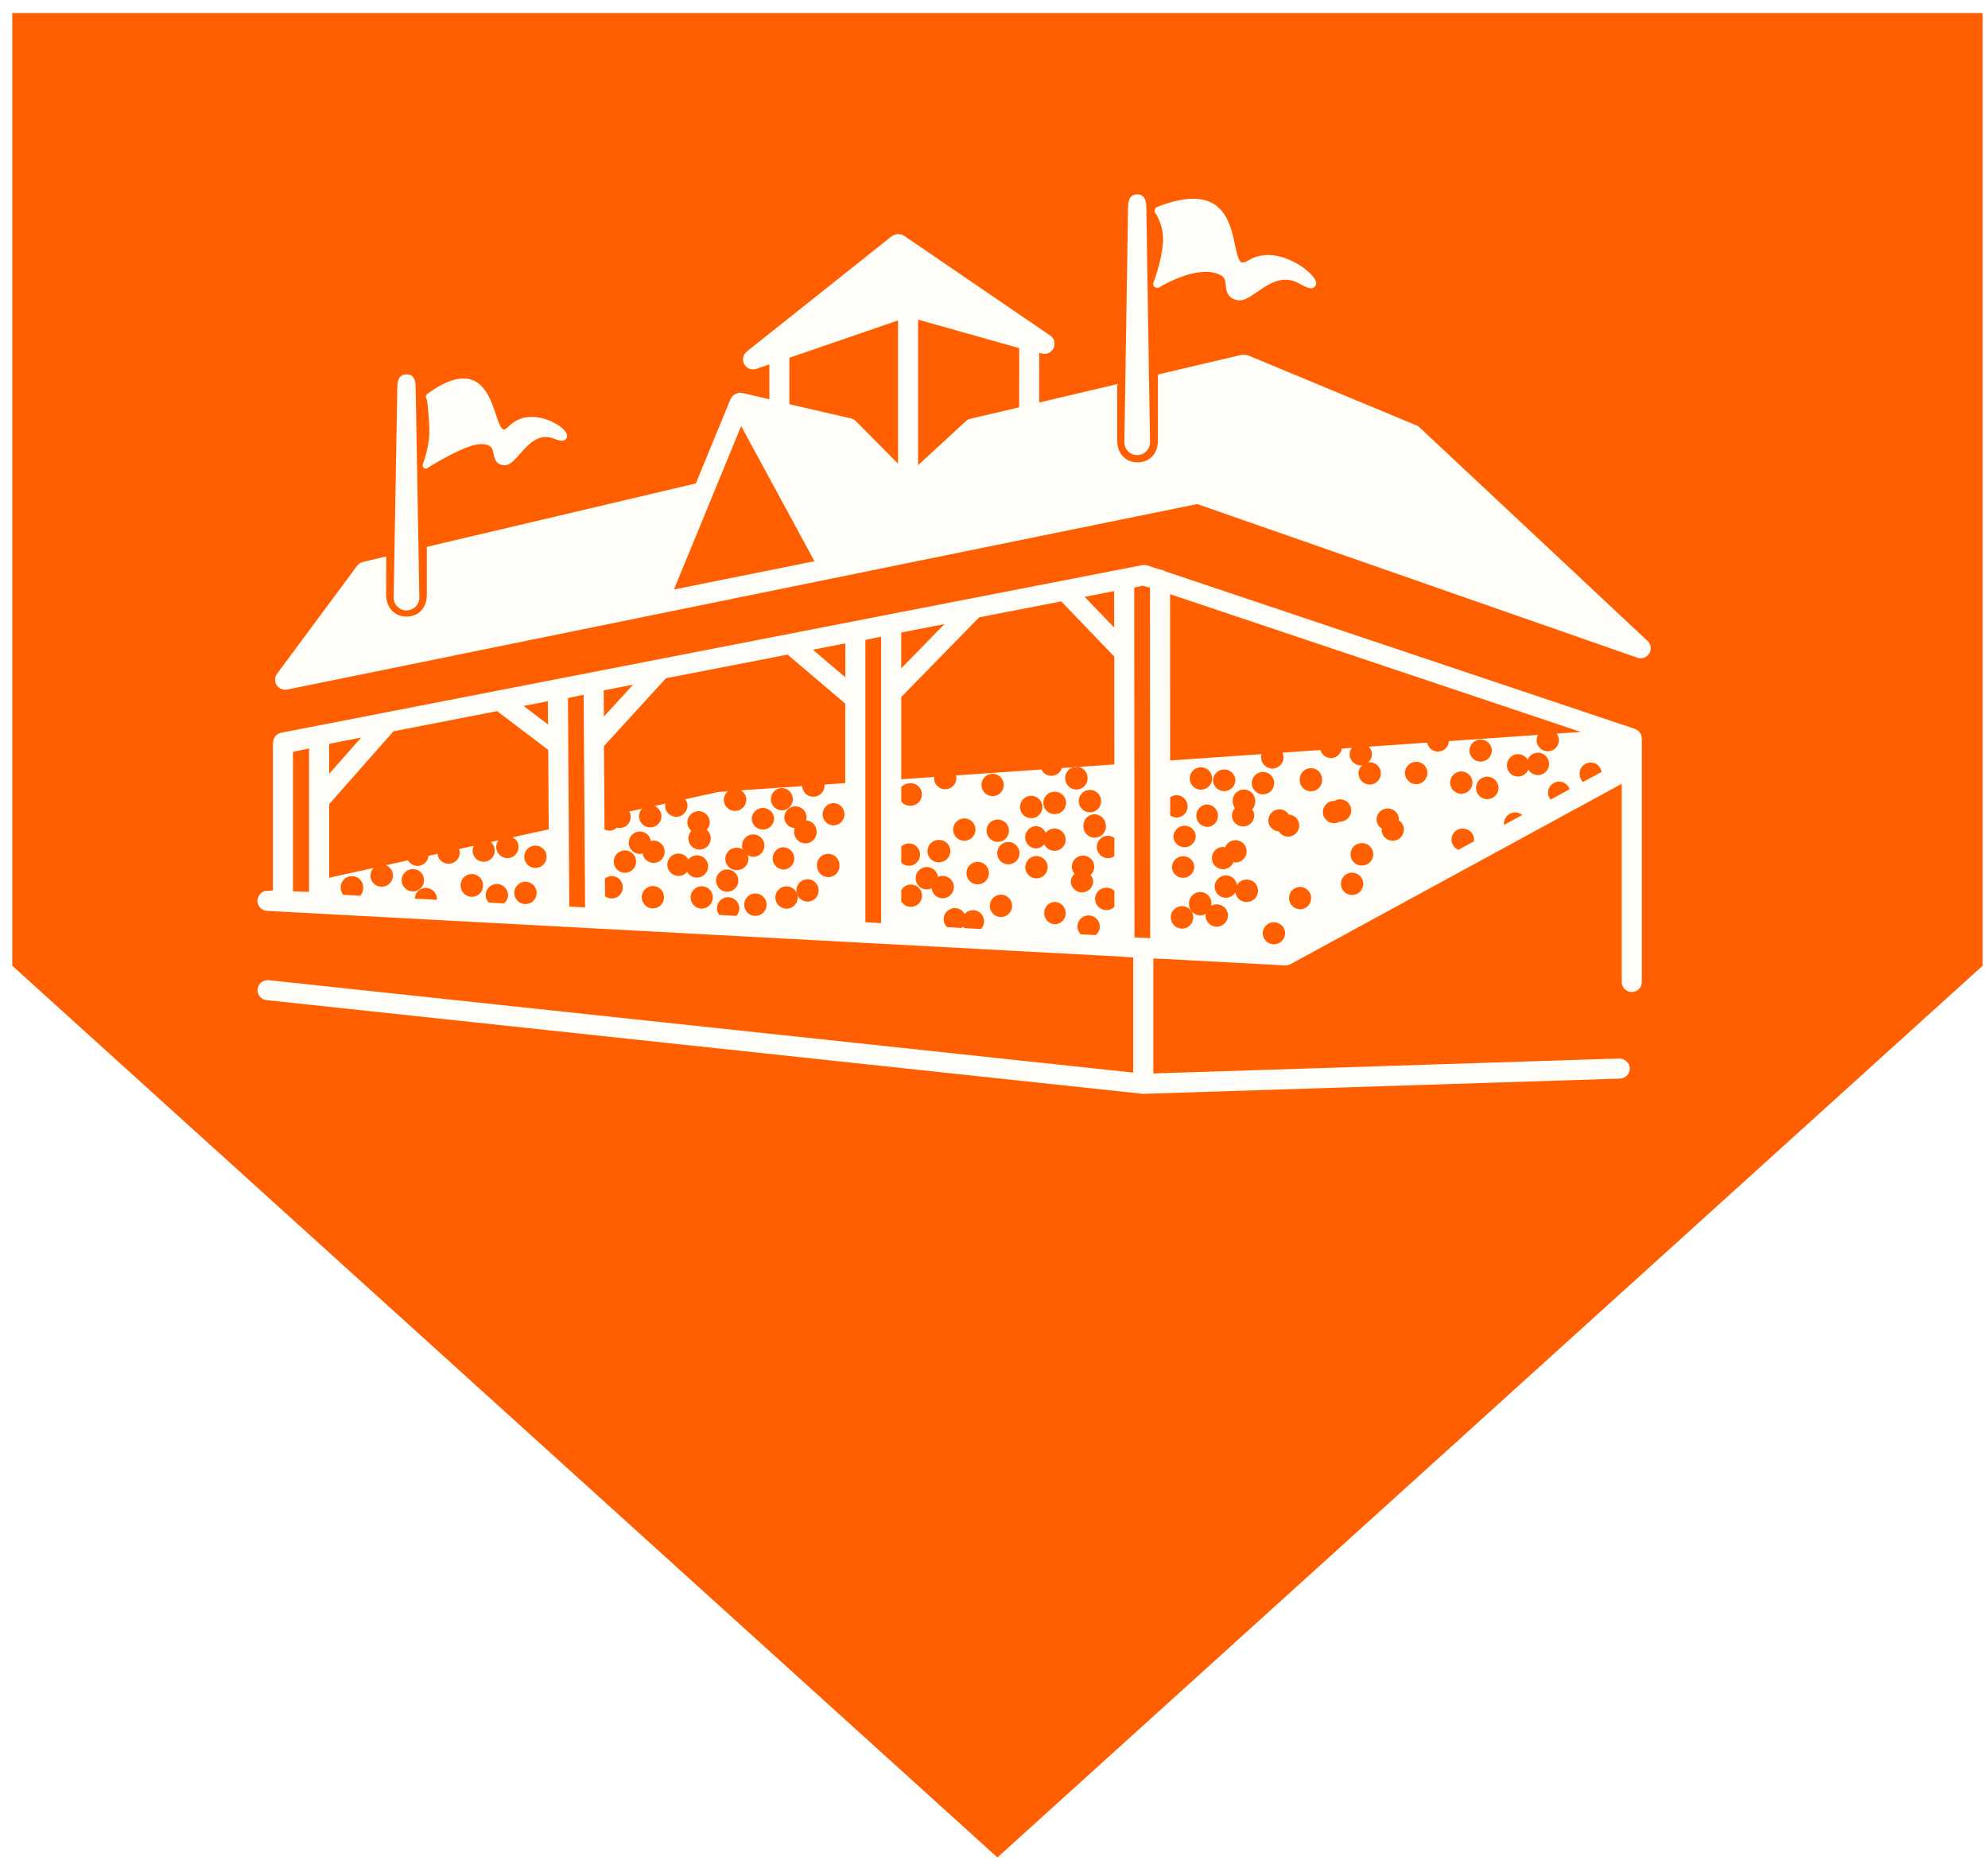
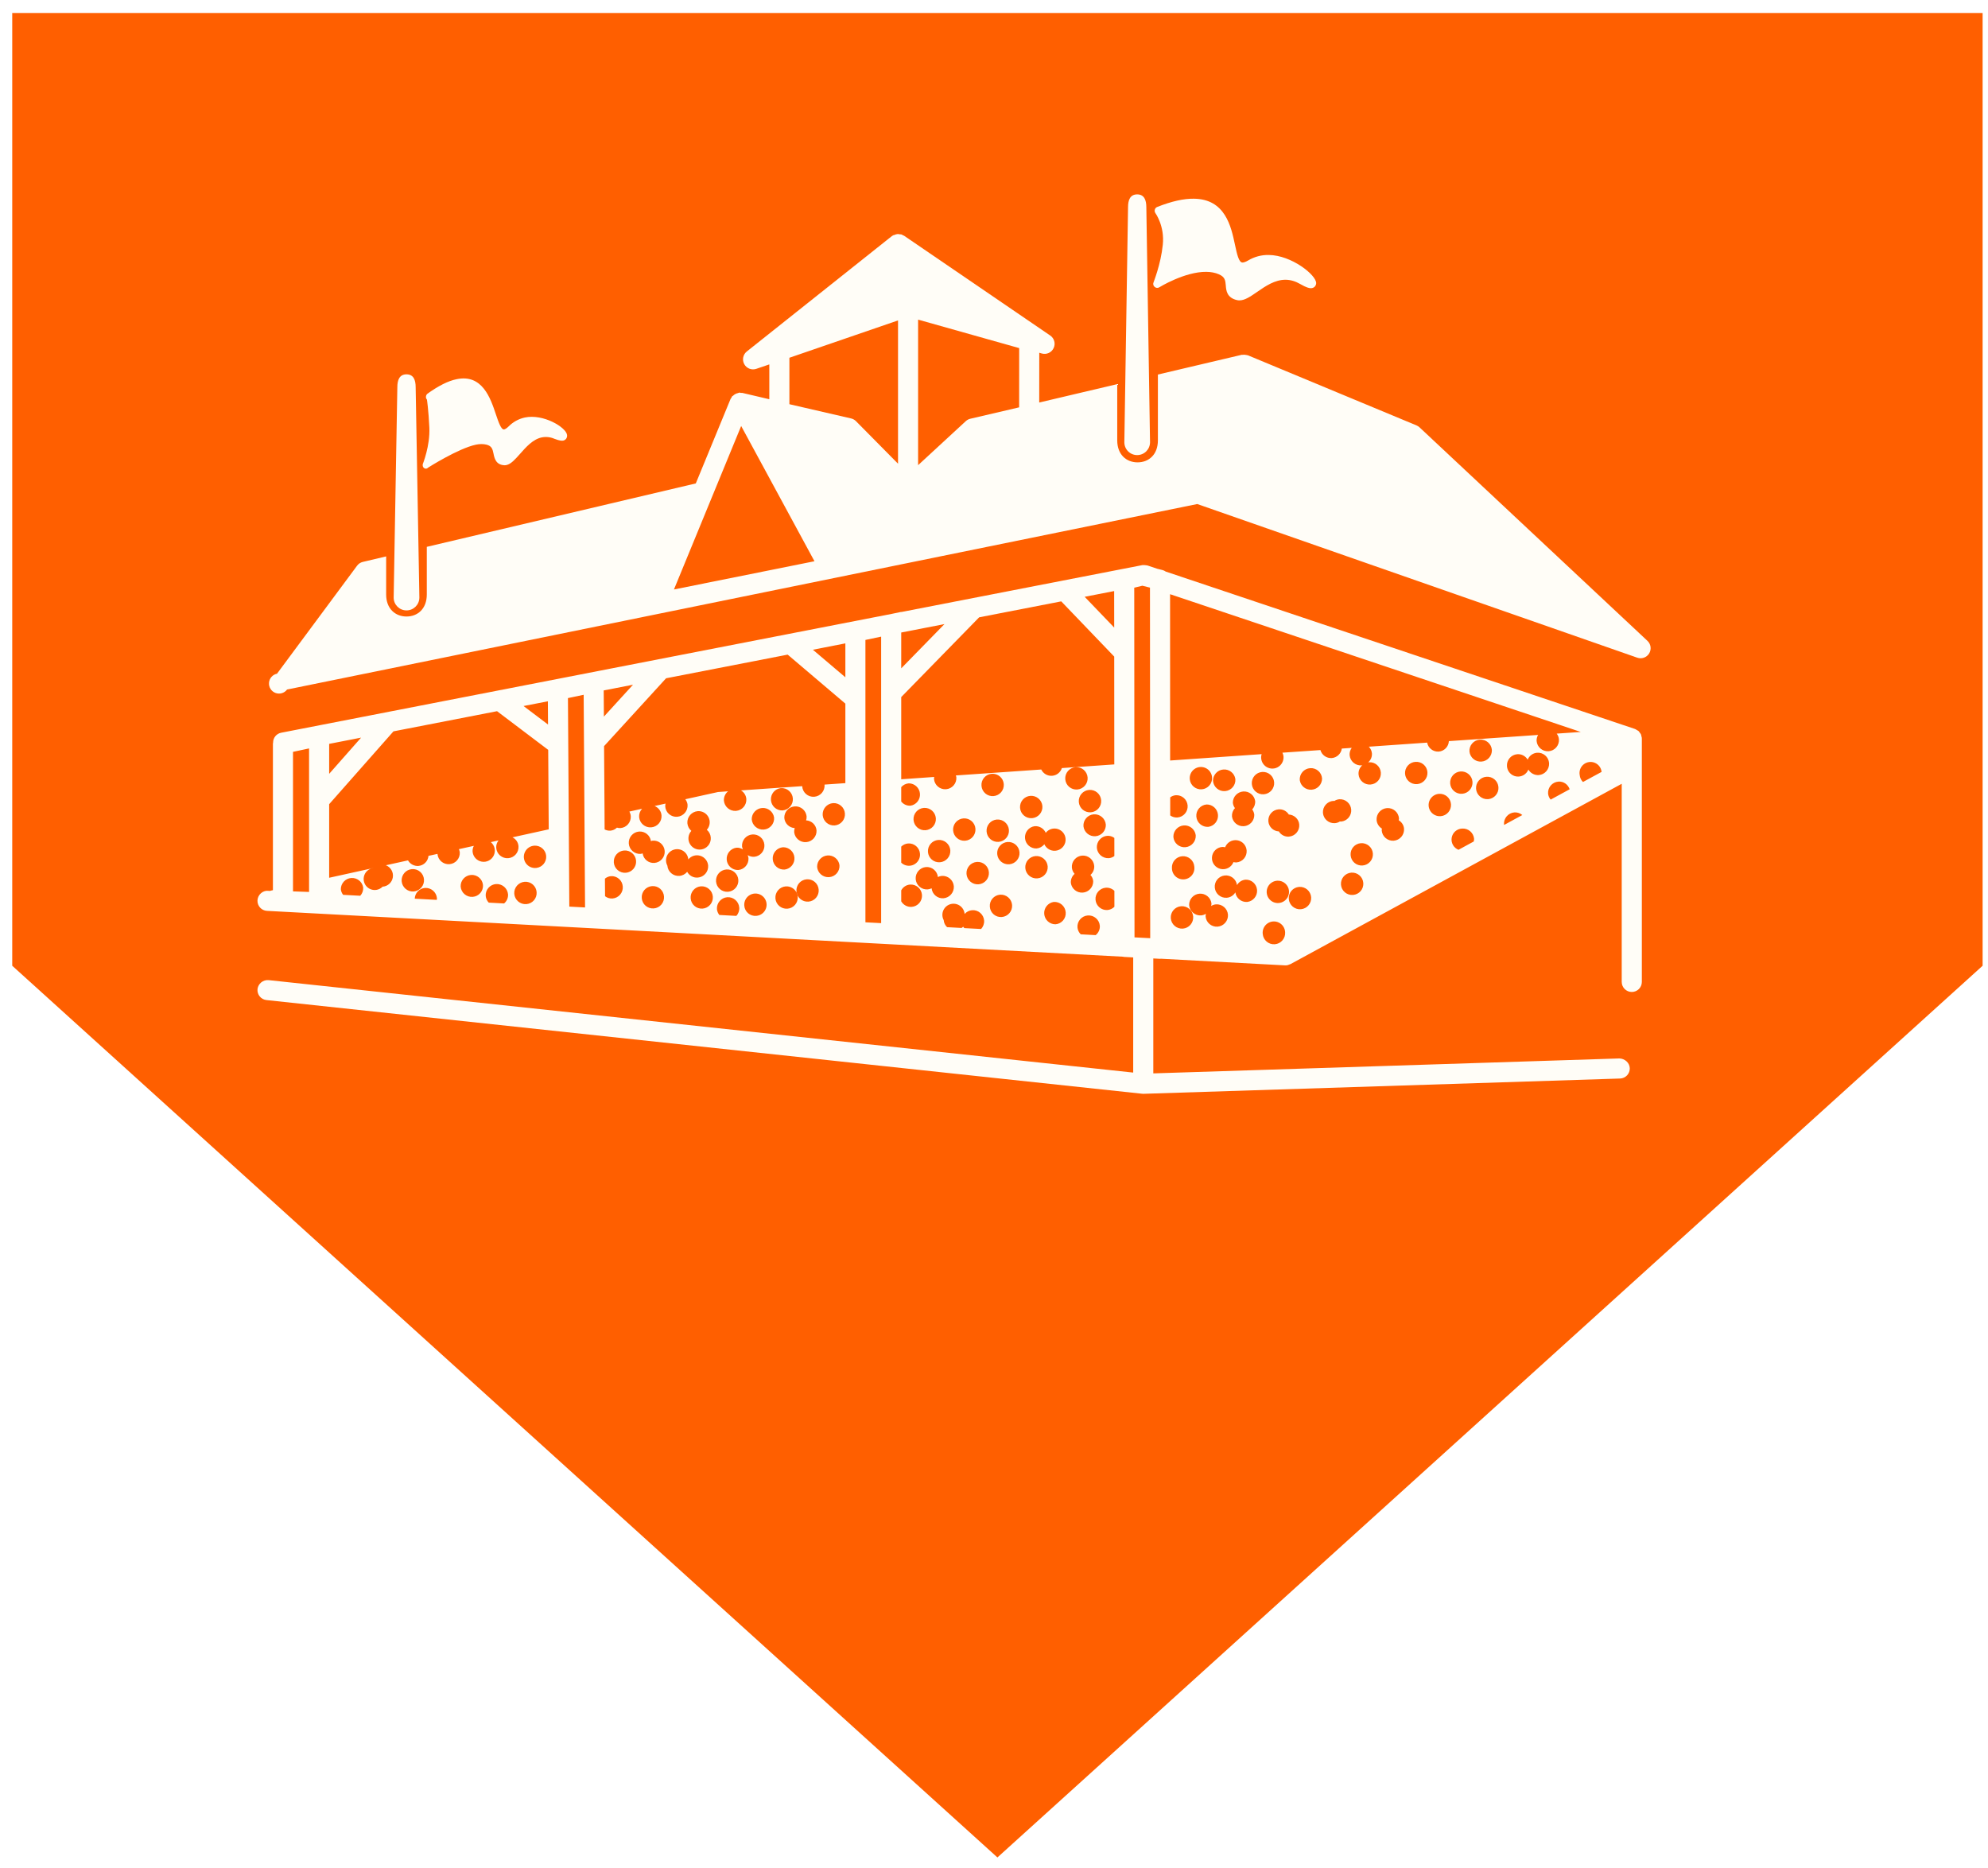
<svg xmlns="http://www.w3.org/2000/svg" width="99" height="93" viewBox="0 0 99 93">
-   <path fill="#FF5F00" d="M2.283 1.02l-.447 47.794 48.262 41.87L97.504 48.02V1.353L2.284 1.02" />
-   <path fill="#FF5F00" d="M.61.648V48.09l49.06 44.405L98.732 48.09V.65H.61zM96.73 47.204L49.67 89.798 2.61 47.204V2.648h94.123v44.556z" />
-   <path fill="#FFFDF7" d="M81.76 36.74v-.004c-.003-.03-.016-.054-.023-.083-.006-.025-.006-.052-.016-.076 0-.004-.004-.006-.005-.01 0 0-.002 0-.003-.002-.003-.006-.003-.012-.007-.018l-.002-.002c-.01-.022-.03-.037-.043-.057-.018-.025-.03-.053-.055-.074l-.004-.005c0-.002 0-.003-.003-.004l-.012-.012c-.018-.014-.04-.02-.06-.032-.028-.02-.056-.04-.09-.053l-.007-.006-.006-.002-.01-.004-23.36-7.836a.483.483 0 0 0-.165-.076l-.254-.063-.492-.165c-.01-.004-.024-.002-.036-.005a.49.49 0 0 0-.078-.01.493.493 0 0 0-.115-.002c-.007.002-.015 0-.024 0L44.88 30.478v-.007l-.452.095-30.433 5.924a.496.496 0 0 0-.395.49c-.002.02-.01.036-.01.055v7.293l-.1.022c-.013.002-.025.01-.04.016l-.102-.006c-.262-.027-.512.198-.526.473a.5.5 0 0 0 .473.525l42.63 2.283c.017.003.03.01.046.01l.462.026v5.735l-43.057-4.603a.512.512 0 0 0-.55.443.5.5 0 0 0 .443.55l43.612 4.665a.44.44 0 0 0 .052.003h.016l23.73-.76a.5.5 0 0 0 .483-.517c-.01-.274-.254-.476-.514-.483l-23.213.744V47.73l.32.017h.025c.01 0 .02-.004.027-.004l6.115.328.073.004h.026c.08 0 .15-.02.216-.053.008-.005.016-.003.023-.007l16.5-8.983v9.866a.5.5 0 0 0 1.002 0V36.773c0-.005-.004-.01-.004-.016l.002-.018zM27.283 34.92l.008 1.157-1.218-.922 1.21-.236zm-10.89 2.12l1.59-.31-1.59 1.802v-1.492zm-1.002 7.374l-.8-.028V37.44l.8-.17v7.146zm2.55.19l-.852-.046a.53.53 0 0 1-.115-.283.56.56 0 1 1 1.113-.085.552.552 0 0 1-.146.414zm2.062-.727a.56.56 0 0 1 .516-.6.555.555 0 0 1 .596.513.56.56 0 0 1-.513.6.56.56 0 0 1-.598-.514zm1.748.93l-1.096-.058a.555.555 0 0 1 .505-.535.563.563 0 0 1 .6.515c.002.028-.008.052-.01.08zm1.793-.15a.558.558 0 0 1-.603-.512.558.558 0 1 1 1.112-.085.553.553 0 0 1-.51.597zm1.56.33l-.764-.042a.548.548 0 0 1-.152-.328.556.556 0 0 1 .515-.597.562.562 0 0 1 .597.513.55.55 0 0 1-.197.453zm1.11.032a.56.56 0 0 1-.603-.512.562.562 0 0 1 .517-.6.556.556 0 0 1 .596.515.554.554 0 0 1-.51.597zm.493-1.8a.557.557 0 1 1 .512-.6.555.555 0 0 1-.512.6zm-1.187-1.526c.166.086.288.244.3.443a.555.555 0 1 1-1.108.083.538.538 0 0 1 .114-.373l-.383.085a.555.555 0 1 1-.91.47.547.547 0 0 1 .063-.284l-.743.165c.018.048.037.095.043.15a.557.557 0 0 1-1.11.086l-.448.1a.55.55 0 0 1-.502.5.553.553 0 0 1-.518-.276l-1.1.243a.553.553 0 0 1-.165 1.067.55.55 0 0 1-.45-.93l-2.21.486v-3.664l3.202-3.627 5.158-1.005L27.3 37.34l.026 3.96-1.807.396zm2.83 3.45l-.067-10.383.783-.165.07 10.59-.785-.042zm1.714-10.765l1.46-.283-1.45 1.588-.01-1.304zm.438 10.362a.54.54 0 0 1-.37-.113l-.007-.876a.54.54 0 0 1 .293-.124.553.553 0 0 1 .595.513.554.554 0 0 1-.51.6zm.662-1.28a.556.556 0 0 1-.085-1.11.556.556 0 1 1 .084 1.11zm1.39 1.774a.553.553 0 0 1-.595-.51.554.554 0 0 1 .508-.6.552.552 0 0 1 .598.513.55.55 0 0 1-.51.596zm.035-2.265a.55.55 0 0 1-.588-.475c-.03.008-.057.023-.09.026a.56.56 0 0 1-.6-.512.56.56 0 0 1 .516-.6.556.556 0 0 1 .588.478c.03-.008.055-.023.086-.025a.556.556 0 1 1 .087 1.11zm1.244.647a.56.56 0 0 1-.6-.51.556.556 0 0 1 1.043-.31.558.558 0 0 1 .988.307.562.562 0 0 1-.518.597.548.548 0 0 1-.526-.287.552.552 0 0 1-.386.204zm1.56-1.912a.557.557 0 1 1-.966-.33.564.564 0 0 1-.198-.384.564.564 0 0 1 .517-.597.556.556 0 0 1 .452.928c.11.094.185.23.195.385zm-.41 3.54a.553.553 0 0 1-.59-.51.554.554 0 0 1 .508-.6.556.556 0 1 1 .083 1.11zm1.97-3.093a.558.558 0 1 1 .6.514.55.55 0 0 1-.323-.085c.018.048.037.094.04.146a.56.56 0 0 1-.51.598.558.558 0 1 1-.09-1.11c.12-.01.228.026.323.083-.017-.047-.036-.093-.042-.145zm-.784 1.145a.556.556 0 1 1-.51.597.554.554 0 0 1 .51-.597zm.498 2.31l-.846-.044a.552.552 0 0 1-.12-.286.56.56 0 0 1 .514-.598.56.56 0 0 1 .598.514.542.542 0 0 1-.146.414zm.994 0a.55.55 0 0 1-.598-.51.557.557 0 1 1 .598.51zm.373-4.297a.56.56 0 0 1-.6-.513.56.56 0 0 1 1.114-.085.558.558 0 0 1-.515.598zm2.628.046a.56.56 0 1 1-1.114.085.58.58 0 0 1 .026-.205.55.55 0 0 1-.518-.504.557.557 0 0 1 1.11-.084.53.53 0 0 1-.026.204c.276.018.5.223.52.504zm-1.694-1a.558.558 0 0 1-.084-1.112.557.557 0 1 1 .084 1.112zm.023 1.834a.558.558 0 0 1 .086 1.11.554.554 0 0 1-.598-.513.554.554 0 0 1 .51-.597zm.22 3.06a.557.557 0 1 1 .513-.598.558.558 0 0 1-.513.598zm1.045-.352a.555.555 0 0 1-.596-.515.552.552 0 0 1 .51-.596.554.554 0 0 1 .597.512.553.553 0 0 1-.512.598zm1.032-1.22a.558.558 0 0 1-.598-.512.56.56 0 1 1 1.113-.084.556.556 0 0 1-.515.597zm.276-2.574a.56.56 0 0 1-.597-.512.56.56 0 0 1 .515-.6.557.557 0 0 1 .08 1.11v.002zm.532-2.106l-1.038.072.002.007a.558.558 0 0 1-1.113.085v-.014l-3.05.21a.55.55 0 0 1 .266.423.56.56 0 0 1-.512.6.564.564 0 0 1-.605-.513.56.56 0 0 1 .206-.463l-.5.036-1.627.36c.055.08.1.17.11.274a.56.56 0 0 1-.514.598.553.553 0 0 1-.598-.512c-.005-.05.008-.097.016-.144l-.547.12c.188.078.328.25.346.466a.557.557 0 0 1-.515.597.56.56 0 0 1-.6-.513.56.56 0 0 1 .146-.414l-.632.14a.564.564 0 0 1 .07.224.56.56 0 0 1-.515.6.54.54 0 0 1-.175-.023.53.53 0 0 1-.33.15.556.556 0 0 1-.283-.06l-.006-.99-.022-3.16 3.088-3.378 6.055-1.178 2.873 2.44v3.96zm0-5.27l-1.618-1.374 1.618-.316v1.69zm1.782 12.24l-.783-.04v-14.06l.783-.166V45.97zm11.614-3.34a.535.535 0 0 1-.27.106.564.564 0 0 1-.602-.514.563.563 0 0 1 .515-.6.544.544 0 0 1 .356.106v.902zm-1.026-2.077a.562.562 0 0 1 .6.515.56.56 0 1 1-1.113.083.558.558 0 0 1 .513-.597zm-.745-.614a.558.558 0 0 1 1.114-.086.558.558 0 0 1-1.114.086zm1.76-10.503l.003 1.818-1.47-1.53 1.468-.287zM44.88 31.497l2.153-.42-2.153 2.204v-1.783zm0 3.215l3.88-3.97 4.088-.796 2.64 2.75.003 5.37-2.61.182a.554.554 0 0 1-1.027.07l-4.253.297c.007.03.02.056.025.087a.558.558 0 0 1-1.113.085c-.002-.034.007-.064.01-.097l-1.642.115v-4.093zm4.763 6.098a.56.56 0 0 1 .6.515.557.557 0 0 1-1.112.083.555.555 0 0 1 .512-.598zm-.766-1.68a.552.552 0 0 1 .51-.597.556.556 0 0 1 .088 1.11.554.554 0 0 1-.598-.512zm-.3 2.14a.557.557 0 1 1-.598-.514.555.555 0 0 1 .596.513zm-1.852.557a.56.56 0 0 1 .6.513.562.562 0 0 1-.517.598.557.557 0 1 1-.083-1.11zm-.634-.485a.557.557 0 1 1 0 0zm-1.21-2.144a.548.548 0 0 1 .38-.19.56.56 0 1 1 .084 1.113.547.547 0 0 1-.464-.207v-.715zm0 2.96a.547.547 0 0 1 .337-.156.553.553 0 0 1 .597.512.553.553 0 0 1-.934.445v-.802zm.52 3a.553.553 0 0 1-.52-.275v-.547a.546.546 0 0 1 .436-.287.555.555 0 0 1 .597.513.555.555 0 0 1-.512.596zm.993-.924a.565.565 0 0 1-.194.055.557.557 0 0 1-.6-.516.56.56 0 0 1 .514-.598c.3-.022.56.2.593.497a.535.535 0 0 1 .19-.056c.31-.022.58.21.603.516a.565.565 0 0 1-.514.598.556.556 0 0 1-.593-.496zm2.462 2.027l-.833-.043c-.02-.025-.042-.044-.057-.07-.022.025-.052.042-.078.062l-.723-.04a.533.533 0 0 1-.17-.35.555.555 0 0 1 1.042-.308.558.558 0 0 1 .373-.187.558.558 0 0 1 .598.515.55.55 0 0 1-.153.42zm-.125-2.224a.56.56 0 1 1 .516-.598.56.56 0 0 1-.516.598zm1.157 1.628a.55.55 0 0 1-.594-.512.553.553 0 0 1 .507-.6.558.558 0 0 1 .6.514.558.558 0 0 1-.513.598zm.37-2.625a.556.556 0 1 1-.086-1.11.556.556 0 1 1 .086 1.11zm.54-2.81a.556.556 0 0 1 .512-.6.56.56 0 0 1 .6.514.56.56 0 0 1-.513.598.555.555 0 0 1-.6-.512zm.73.91a.558.558 0 0 1 .55.33.553.553 0 0 1 .988.303.555.555 0 0 1-1.06.268.557.557 0 0 1-.392.212.558.558 0 0 1-.086-1.11zm-.468 2.087a.556.556 0 0 1 .513-.598.563.563 0 0 1 .6.513.56.56 0 0 1-.515.597.557.557 0 0 1-.6-.513zm1.5 2.8a.56.56 0 0 1-.09-1.113.56.56 0 0 1 .6.516.553.553 0 0 1-.51.597zm.015-5.49a.557.557 0 1 1-.087-1.11.555.555 0 0 1 .087 1.11zm.474-1.735a.558.558 0 1 1 1.112-.085.56.56 0 0 1-.513.598.556.556 0 0 1-.6-.513zm.277 5.163a.546.546 0 0 1 .187-.45.55.55 0 0 1-.136-.31.556.556 0 0 1 .513-.6.562.562 0 0 1 .6.516.544.544 0 0 1-.187.45c.074.085.13.188.137.31a.56.56 0 0 1-1.113.085zm1.235 2.6l-.742-.04a.55.55 0 0 1-.163-.34.556.556 0 0 1 .51-.598.56.56 0 0 1 .603.513.547.547 0 0 1-.208.466zm.592-1.25a.557.557 0 1 1-.086-1.11.555.555 0 0 1 .427.156v.794a.55.55 0 0 1-.34.162zm1.343 1.363l-.013-17.413.406-.098.377.095.012 17.457-.783-.042zm1.77-17.09l20.454 6.86-1.198.084a.53.53 0 0 1 .11.278.556.556 0 0 1-.51.6.56.56 0 0 1-.6-.514.54.54 0 0 1 .073-.3l-4.443.31a.55.55 0 0 1-.506.52.55.55 0 0 1-.576-.446l-2.904.203c.084.09.145.2.154.332a.54.54 0 0 1-.193.454c.016-.003.025-.01.04-.012a.555.555 0 1 1 .085 1.11.555.555 0 0 1-.598-.513.544.544 0 0 1 .19-.45c-.014 0-.024.008-.038.01a.56.56 0 0 1-.597-.514.546.546 0 0 1 .105-.36l-.494.036a.555.555 0 0 1-.498.473.55.55 0 0 1-.567-.4l-1.89.13c.024.06.046.12.052.187a.558.558 0 1 1-1.09-.113l-4.556.317-.002-8.28zm14.91 7.84a.555.555 0 0 1 .517-.596.558.558 0 0 1 .6.512.56.56 0 0 1-1.116.085zm.15 1.5a.556.556 0 1 1-1.11.087.556.556 0 1 1 1.11-.086zm-9.14 2.733a.543.543 0 0 1-.503-.26.546.546 0 0 1-.52-.502.555.555 0 0 1 .513-.596c.21-.017.396.09.503.257.27.018.5.223.52.503a.558.558 0 0 1-.514.598zm.206.732a.557.557 0 1 1 0 0zm-1.93-1.817a.558.558 0 0 1-1.112.084.55.55 0 0 1 .15-.418.534.534 0 0 1-.106-.27.56.56 0 1 1 1.112-.084.55.55 0 0 1-.15.418c.056.08.098.167.105.27zm-3.432 1.613a.555.555 0 0 1-.597-.513.56.56 0 0 1 1.113-.087.562.562 0 0 1-.515.6zm.445.962a.56.56 0 0 1-1.114.084.56.56 0 0 1 .518-.597.56.56 0 0 1 .597.513zm-.225-4.34a.557.557 0 1 1 .598.51.553.553 0 0 1-.598-.51zm.84 1.25a.56.56 0 0 1 .087 1.114.558.558 0 0 1-.088-1.114zm.316-1.18a.56.56 0 0 1 1.114-.086.558.558 0 0 1-1.114.087zm.463 3.295c.048-.004.093.01.14.016a.555.555 0 0 1 1.07.16.555.555 0 0 1-.51.597c-.05.004-.097-.01-.145-.017a.555.555 0 1 1-.556-.755zm1.47-3.136a.557.557 0 0 1 1.112-.084.557.557 0 0 1-1.113.083zm-4.065.666a.526.526 0 0 1 .272-.106.555.555 0 1 1 .082 1.11.547.547 0 0 1-.355-.105v-.9zm.63 6.536a.563.563 0 0 1-.6-.515.56.56 0 1 1 .6.515zm1.73-.098a.557.557 0 0 1-.598-.51c-.004-.046.01-.087.016-.13a.547.547 0 0 1-.238.08.56.56 0 0 1-.598-.514.56.56 0 1 1 1.113-.084c.004.045-.008.086-.016.13a.544.544 0 0 1 .24-.082.56.56 0 0 1 .598.514.562.562 0 0 1-.515.596zm1.474-1.23a.556.556 0 0 1-.59-.477.545.545 0 0 1-.425.268.557.557 0 1 1 .506-.632.553.553 0 0 1 .427-.27.557.557 0 1 1 .082 1.11zm1.372 2.107a.562.562 0 0 1-.6-.513.56.56 0 0 1 1.116-.086.56.56 0 0 1-.516.6zm.217-2.054zm1.082.31a.557.557 0 0 1-.09-1.11.56.56 0 0 1 .602.514.56.56 0 0 1-.512.597zm-.055-6.426a.556.556 0 0 1 .516-.598.553.553 0 0 1 .594.512.558.558 0 1 1-1.11.086zm1.47 4.12a.557.557 0 1 1 0 0zm.53-2.064a.548.548 0 0 1-.246.085.56.56 0 0 1-.6-.51.562.562 0 0 1 .52-.6c.015 0 .03.007.046.007a.562.562 0 0 1 .244-.086.557.557 0 1 1 .086 1.112c-.018 0-.033-.006-.05-.006zm.65 3.66a.556.556 0 1 1-.086-1.11.558.558 0 0 1 .6.513.555.555 0 0 1-.513.595zm.477-1.467a.554.554 0 0 1-.595-.516.553.553 0 0 1 .51-.596.557.557 0 1 1 .084 1.11zm.953-1.748c-.002-.032.008-.06.012-.09a.557.557 0 0 1-.267-.42.56.56 0 0 1 1.116-.086c0 .03-.01.06-.015.09.145.09.25.238.264.42a.56.56 0 0 1-.517.6.56.56 0 0 1-.596-.514zm.927 2.366a.557.557 0 1 1 0 0zm.836-4.67a.56.56 0 0 1-.6-.515.554.554 0 0 1 .516-.595.554.554 0 0 1 .598.51.56.56 0 0 1-.514.6zm1.177 1.595zm1.644 1.26l-.76.414a.548.548 0 0 1 .18-1.057.56.56 0 0 1 .598.513c.002.045-.01.087-.017.13zm.717-2.108a.56.56 0 0 1-.6-.514.56.56 0 1 1 .6.514zm.8 1.283l-.01-.023a.563.563 0 0 1 .516-.6c.15-.01.29.04.397.13l-.904.493zm1.723-2.482a.56.56 0 0 1-.52-.274.553.553 0 0 1-1.065-.167.558.558 0 0 1 .515-.598.55.55 0 0 1 .516.272.556.556 0 0 1 .468-.346.56.56 0 0 1 .6.513.563.563 0 0 1-.514.6zm.59 1.222a.54.54 0 0 1-.127-.3.557.557 0 0 1 .513-.596c.262-.02.48.145.56.38l-.945.516zm1.61-.877a.544.544 0 0 1-.162-.34.55.55 0 0 1 1.09-.16l-.928.5z" />
-   <path fill="#FFFDF7" d="M82.044 31.915L70.69 21.28a.496.496 0 0 0-.147-.095l-8.4-3.493-.025-.004c-.024-.008-.045-.008-.068-.013a.476.476 0 0 0-.172-.006c-.016.002-.027-.006-.04-.002l-4.176.983v3.28c0 .706-.452 1.094-1.013 1.094-.56 0-1.013-.388-1.013-1.094v-2.802l-3.885.916.002-2.477.13.037a.498.498 0 0 0 .586-.273.498.498 0 0 0-.17-.622l-7.288-4.976c-.016-.01-.035-.007-.05-.015-.02-.01-.03-.03-.05-.037-.034-.014-.07-.006-.104-.012-.037-.006-.07-.015-.107-.013a.476.476 0 0 0-.165.047c-.023.01-.05.006-.073.02-.007.005-.01.014-.017.02-.007.006-.02.005-.027.012l-7.227 5.748a.5.5 0 0 0 .476.864l.645-.22v1.735l-1.35-.316c-.02-.006-.042.005-.064.002-.027 0-.048-.02-.076-.015-.025.002-.043.02-.068.024a.507.507 0 0 0-.13.045.512.512 0 0 0-.113.082c-.02.018-.045.024-.06.044-.015.018-.013.04-.024.06-.012.02-.034.032-.042.053l-1.734 4.213-13.396 3.158v2.376c0 .706-.45 1.094-1.01 1.094-.558 0-1.014-.388-1.014-1.094v-1.9l-1.16.275a.492.492 0 0 0-.287.19l-3.988 5.378a.5.5 0 0 0 .5.788L59.622 25.1l21.917 7.652a.5.5 0 0 0 .507-.837zm-48.482-2.56l3.347-8.14.08.15 3.57 6.583-6.998 1.406zm11.16-6.264l-2.095-2.117a.5.5 0 0 0-.244-.136l-3.072-.71v-2.312l5.41-1.86v7.136zm6.03-2.806l-2.434.57a.494.494 0 0 0-.224.12l-2.374 2.19v-7.248l5.034 1.418-.002 2.95z" />
-   <path fill="#FFFDF7" d="M56.63 22.662a.64.64 0 0 0 .64-.64l-.184-11.704c0-.352-.104-.638-.455-.638-.354 0-.455.286-.455.638l-.184 11.705c0 .353.285.64.64.64M57.732 14.306c.012-.007 1.268-.78 2.343-.77.233.004.442.044.616.12.316.132.33.31.353.557.018.246.05.617.56.732a.518.518 0 0 0 .112.013c.276.003.56-.194.885-.42.416-.286.887-.614 1.428-.607.246.005.48.074.73.218.307.178.44.202.516.203a.28.28 0 0 0 .176-.055.26.26 0 0 0 .094-.193c.005-.412-1.23-1.393-2.36-1.405-.37-.004-.718.086-1.024.27-.15.09-.238.106-.287.106-.186-.002-.275-.433-.374-.89-.193-.905-.48-2.27-2.048-2.288-.51-.007-1.108.128-1.825.41-.06.023-.1.072-.118.132a.208.208 0 0 0 .027.173c.004.007.467.645.37 1.576-.1.973-.462 1.866-.462 1.874a.19.19 0 0 0 .057.228.19.19 0 0 0 .23.018M20.243 30.396a.64.64 0 0 0 .64-.638l-.184-10.48c0-.352-.103-.637-.457-.637-.353 0-.456.286-.456.64l-.183 10.478c0 .353.286.638.64.638M21.127 23.315c.062.04.14.03.19-.028.012-.008 1.505-.957 2.382-1.144.192-.04.366-.04.52-.002.273.067.31.227.357.452.045.223.116.562.55.576.03 0 .063-.002.092-.01.227-.047.43-.282.673-.552.3-.342.642-.73 1.086-.825a1.05 1.05 0 0 1 .623.068c.277.108.388.104.447.092a.247.247 0 0 0 .138-.085.262.262 0 0 0 .05-.195c-.047-.38-1.177-1.064-2.103-.87a1.613 1.613 0 0 0-.804.443c-.11.11-.18.14-.22.15-.15.033-.28-.35-.417-.755-.268-.805-.68-2.017-1.96-1.744-.42.087-.89.325-1.442.718a.203.203 0 0 0-.077.142.182.182 0 0 0 .048.154c.003.006.08.515.12 1.393.042.923-.327 1.816-.327 1.825-.016.08.01.162.074.2" />
+   <path fill="#FF5F00" d="M2.283 1.019l-.447 47.795 48.262 41.871L97.504 48.02V1.353L2.283 1.019" />
+   <path fill="#FF5F00" d="M.609.648v47.443L49.67 92.495l49.062-44.404V.648H.609zm96.123 46.556L49.67 89.798 2.609 47.204V2.648h94.124v44.556h-.001z" />
+   <path fill="#FFFDF7" d="M81.76 36.739l-.001-.003c-.002-.029-.015-.054-.022-.083-.006-.025-.006-.052-.016-.076l-.006-.009-.003-.003c-.003-.006-.003-.012-.007-.018l-.002-.002c-.01-.022-.029-.037-.043-.057-.018-.025-.031-.053-.055-.074l-.004-.005-.004-.003-.012-.012c-.018-.014-.039-.02-.059-.032-.029-.019-.057-.04-.09-.053-.004-.001-.008-.005-.008-.005l-.006-.002-.01-.004-23.361-7.836a.483.483 0 0 0-.164-.076l-.254-.063-.492-.165c-.012-.004-.025-.002-.037-.005a.489.489 0 0 0-.078-.01.493.493 0 0 0-.115-.002c-.008.001-.016-.002-.025 0L44.88 30.477v-.007l-.452.095-30.433 5.924a.496.496 0 0 0-.395.492c-.002.018-.009.035-.009.054v7.293l-.1.022c-.014.002-.026.011-.04.016l-.103-.006c-.262-.027-.512.198-.526.473a.5.5 0 0 0 .473.525l42.631 2.283c.016.002.029.01.045.01l.461.025v5.735l-43.057-4.604a.512.512 0 0 0-.551.443.5.5 0 0 0 .444.55l43.612 4.665a.44.44 0 0 0 .052.003h.016l23.729-.761a.5.5 0 0 0 .484-.516c-.011-.275-.255-.477-.515-.484l-23.213.744v-5.723l.32.017.025.001c.01 0 .019-.005.027-.005l6.115.327.073.004.026.001c.08 0 .15-.022.217-.054.008-.004.016-.002.023-.006L80.76 39.03v9.866a.501.501 0 0 0 1.002 0V36.773c0-.005-.004-.01-.004-.016l.002-.018zm-54.477-1.817l.008 1.157-1.219-.921 1.211-.236zm-10.891 2.12l1.59-.31-1.59 1.802v-1.492zm-1.001 7.374l-.8-.028V37.44l.8-.171v7.147zm2.549.19l-.852-.046a.53.53 0 0 1-.115-.283.56.56 0 0 1 1.113-.085.552.552 0 0 1-.146.414zm2.062-.727a.56.56 0 0 1 .516-.6.555.555 0 0 1 .596.514.561.561 0 0 1-.513.6.56.56 0 0 1-.599-.514zm1.748.932l-1.096-.059a.555.555 0 0 1 .505-.535.563.563 0 0 1 .601.515c.002.028-.008.052-.01.079zm1.793-.151a.558.558 0 0 1-.603-.512.558.558 0 0 1 1.112-.085.553.553 0 0 1-.509.597zm1.56.329l-.764-.041a.548.548 0 0 1-.151-.328.556.556 0 0 1 .515-.597.562.562 0 0 1 .597.513.55.55 0 0 1-.197.453zm1.109.033a.56.56 0 0 1-.602-.512.562.562 0 0 1 .517-.6.556.556 0 0 1 .596.515.554.554 0 0 1-.511.597zm.494-1.801a.557.557 0 1 1-.086-1.11.557.557 0 0 1 .086 1.11zm-1.187-1.525a.535.535 0 0 1 .301.443.555.555 0 1 1-1.108.084.538.538 0 0 1 .114-.373l-.383.085a.555.555 0 1 1-.909.469.547.547 0 0 1 .062-.283l-.743.164c.018.048.037.095.043.149a.557.557 0 0 1-1.111.087l-.447.098a.549.549 0 0 1-.502.502.553.553 0 0 1-.518-.277l-1.101.243a.553.553 0 0 1-.164 1.067.55.55 0 1 1-.45-.931l-2.211.487v-3.664l3.202-3.627 5.158-1.004 2.548 1.926.026 3.958-1.807.397zm2.832 3.45l-.068-10.383.783-.165.069 10.59-.784-.042zm1.713-10.765l1.459-.284-1.45 1.588-.009-1.304zm.438 10.361a.539.539 0 0 1-.371-.113l-.006-.875a.54.54 0 0 1 .293-.124.553.553 0 0 1 .595.513.554.554 0 0 1-.511.599zm.662-1.281a.556.556 0 1 1-.085-1.109.556.556 0 1 1 .085 1.109zm1.391 1.775a.553.553 0 0 1-.596-.511.554.554 0 0 1 .509-.599.552.552 0 0 1 .598.513.551.551 0 0 1-.511.597zm.034-2.265a.551.551 0 0 1-.587-.476c-.031.008-.057.023-.089.026a.56.56 0 0 1-.6-.513.56.56 0 0 1 .515-.6.556.556 0 0 1 .588.478c.029-.008.055-.023.086-.025a.556.556 0 1 1 .087 1.11zm1.245.646a.56.56 0 0 1-.6-.511.556.556 0 1 1 1.043-.311.558.558 0 0 1 .988.309.562.562 0 0 1-.518.597.548.548 0 0 1-.526-.288.552.552 0 0 1-.387.204zm1.561-1.912a.557.557 0 1 1-.967-.33.564.564 0 0 1-.198-.384.564.564 0 0 1 .517-.598.556.556 0 0 1 .452.928.544.544 0 0 1 .196.384zm-.41 3.541a.553.553 0 0 1-.591-.512.554.554 0 0 1 .508-.598.556.556 0 1 1 .083 1.11zm1.968-3.094a.558.558 0 1 1 .599.514.55.55 0 0 1-.32-.085c.018.047.037.093.041.145a.559.559 0 0 1-.51.598.558.558 0 0 1-.09-1.111c.12-.01.227.027.322.084-.017-.047-.036-.093-.042-.145zm-.783 1.145a.556.556 0 1 1 .086 1.11.556.556 0 0 1-.086-1.11zm.498 2.311l-.846-.045a.552.552 0 0 1-.119-.286.559.559 0 0 1 .513-.598.56.56 0 0 1 .598.515.542.542 0 0 1-.146.414zm.994-.001a.551.551 0 0 1-.598-.51.557.557 0 1 1 .598.51zm.373-4.297a.56.56 0 0 1-.6-.513.56.56 0 0 1 1.114-.085.558.558 0 0 1-.514.598zm2.628.046a.559.559 0 0 1-1.114.085.581.581 0 0 1 .027-.205.55.55 0 0 1-.518-.504.557.557 0 0 1 1.11-.084.53.53 0 0 1-.026.204.546.546 0 0 1 .521.504zm-1.694-.999a.558.558 0 0 1-.084-1.112.557.557 0 1 1 .084 1.112zm.024 1.833a.558.558 0 0 1 .086 1.111.554.554 0 0 1-.597-.514.554.554 0 0 1 .511-.597zm.22 3.06a.557.557 0 1 1-.085-1.111.557.557 0 0 1 .085 1.111zm1.045-.352a.555.555 0 0 1-.596-.515.552.552 0 0 1 .511-.596.554.554 0 0 1 .596.512.553.553 0 0 1-.511.599zm1.032-1.219a.558.558 0 0 1-.598-.513.559.559 0 0 1 1.113-.084.556.556 0 0 1-.515.597zm.276-2.575a.559.559 0 0 1-.597-.512.56.56 0 0 1 .516-.599.557.557 0 0 1 .081 1.111zm.532-2.106l-1.038.072.002.007a.558.558 0 0 1-1.113.085l.002-.014-3.051.211a.549.549 0 0 1 .266.422.559.559 0 0 1-.512.598.564.564 0 0 1-.605-.512.56.56 0 0 1 .207-.463l-.5.036-1.627.359c.056.08.101.17.111.275a.56.56 0 0 1-.514.598.553.553 0 0 1-.598-.512c-.005-.051.008-.097.016-.144l-.547.12c.188.078.328.25.346.466a.557.557 0 0 1-.515.597.56.56 0 0 1-.6-.512.559.559 0 0 1 .146-.414l-.632.14a.564.564 0 0 1 .069.224.56.56 0 0 1-.514.599.54.54 0 0 1-.175-.022.529.529 0 0 1-.329.151.556.556 0 0 1-.284-.062l-.005-.99-.022-3.158 3.088-3.379 6.055-1.178 2.873 2.44v3.96zm0-5.271l-1.618-1.373 1.618-.316v1.689zm1.782 12.242l-.783-.041V31.867l.783-.165v14.267zm11.614-3.341a.535.535 0 0 1-.271.106.564.564 0 0 1-.601-.514.563.563 0 0 1 .515-.599.544.544 0 0 1 .356.105l.001.902zm-1.026-2.077a.562.562 0 0 1 .601.514.559.559 0 0 1-1.114.083.558.558 0 0 1 .513-.597zm-.745-.615a.558.558 0 0 1 1.114-.086.558.558 0 1 1-1.114.086zm1.761-10.503l.002 1.818-1.471-1.532 1.469-.286zM44.88 31.497l2.153-.419-2.153 2.203v-1.784zm0 3.215l3.88-3.971 4.088-.795 2.639 2.75.004 5.369-2.611.183a.554.554 0 0 1-1.027.071l-4.253.296c.007.029.021.056.025.087a.558.558 0 1 1-1.113.085c-.002-.034.007-.064.011-.097l-1.643.115v-4.093zm4.763 6.098a.56.56 0 0 1 .6.515.557.557 0 1 1-1.112.083.555.555 0 0 1 .512-.598zm-.766-1.679a.552.552 0 0 1 .511-.598.556.556 0 1 1 .088 1.11.554.554 0 0 1-.599-.512zm-.301 2.138a.557.557 0 1 1-1.112.081.557.557 0 0 1 1.112-.081zm-1.851.558a.56.56 0 0 1 .6.513.562.562 0 0 1-.517.598.557.557 0 1 1-.083-1.111zm-.634-.485a.557.557 0 1 1 .513-.597.556.556 0 0 1-.513.597zm-1.211-2.144a.548.548 0 0 1 .379-.19.56.56 0 0 1 .084 1.113.547.547 0 0 1-.463-.208v-.715zm0 2.96a.547.547 0 0 1 .337-.156.553.553 0 0 1 .597.512.553.553 0 0 1-.934.445v-.801zm.521 3.001a.553.553 0 0 1-.521-.276v-.547a.546.546 0 0 1 .436-.287.555.555 0 0 1 .597.514.555.555 0 0 1-.512.596zm.992-.925a.565.565 0 0 1-.194.055.557.557 0 0 1-.599-.515.561.561 0 0 1 .514-.598c.3-.022.561.2.593.497a.535.535 0 0 1 .191-.056.563.563 0 0 1 .602.516.565.565 0 0 1-.514.598.556.556 0 0 1-.593-.497zm2.462 2.027l-.833-.044c-.02-.025-.042-.044-.057-.07-.022.025-.052.042-.078.062l-.723-.039a.533.533 0 0 1-.169-.35.555.555 0 1 1 1.042-.308.558.558 0 0 1 .372-.187.558.558 0 0 1 .599.515.55.55 0 0 1-.153.421zm-.125-2.225a.559.559 0 1 1 .516-.598.561.561 0 0 1-.516.598zm1.157 1.628a.55.55 0 0 1-.594-.512.553.553 0 0 1 .507-.599.558.558 0 0 1 .601.513.558.558 0 0 1-.514.598zm.371-2.625a.556.556 0 1 1-.086-1.11.556.556 0 1 1 .086 1.11zm.54-2.809a.556.556 0 0 1 .511-.599.56.56 0 0 1 .601.513.56.56 0 0 1-.513.598.555.555 0 0 1-.599-.512zm.729.911a.558.558 0 0 1 .55.33.553.553 0 0 1 .988.302.555.555 0 0 1-1.059.268.557.557 0 0 1-.393.211.558.558 0 0 1-.086-1.111zm-.468 2.086a.556.556 0 0 1 .514-.598.563.563 0 0 1 .601.514.56.56 0 0 1-.516.597.557.557 0 0 1-.599-.513zm1.5 2.8a.56.56 0 0 1-.088-1.113.56.56 0 0 1 .6.516.553.553 0 0 1-.512.597zm.016-5.49a.557.557 0 1 1 0 0zm.474-1.735a.558.558 0 0 1 1.113-.085.56.56 0 0 1-.513.598.556.556 0 0 1-.6-.513zm.278 5.163a.546.546 0 0 1 .187-.449.549.549 0 0 1-.136-.311.556.556 0 0 1 .513-.599.562.562 0 0 1 .6.515.544.544 0 0 1-.188.448.528.528 0 0 1 .137.311.559.559 0 0 1-1.113.085zm1.235 2.601l-.742-.04a.55.55 0 0 1-.163-.341.556.556 0 0 1 .511-.598.56.56 0 0 1 .602.513.547.547 0 0 1-.208.466zm.592-1.25a.557.557 0 1 1-.086-1.111.555.555 0 0 1 .427.156l.001.793a.551.551 0 0 1-.342.162zm1.343 1.362l-.013-17.413.406-.098.377.095.012 17.457-.782-.041zm1.771-17.089l20.453 6.86-1.199.083a.53.53 0 0 1 .111.278.556.556 0 0 1-.511.599.56.56 0 0 1-.601-.513.541.541 0 0 1 .074-.299l-4.443.309a.55.55 0 0 1-.506.521.55.55 0 0 1-.576-.447l-2.904.203a.537.537 0 0 1 .154.332.541.541 0 0 1-.193.454c.016-.002.025-.01.041-.011a.555.555 0 1 1 .084 1.109.555.555 0 0 1-.598-.512.544.544 0 0 1 .191-.451c-.015.001-.025.009-.039.01a.56.56 0 0 1-.597-.513.546.546 0 0 1 .106-.36l-.494.035a.555.555 0 0 1-.499.473.55.55 0 0 1-.567-.398l-1.891.13c.025.058.047.12.053.186a.558.558 0 1 1-1.09-.113l-4.556.317-.003-8.282zm14.91 7.84a.555.555 0 0 1 .516-.597.558.558 0 0 1 .6.512.56.56 0 0 1-1.116.085zm.15 1.5a.556.556 0 1 1-1.111.086.556.556 0 1 1 1.111-.086zm-9.142 2.732a.543.543 0 0 1-.502-.26.546.546 0 0 1-.521-.503.555.555 0 0 1 .514-.596.546.546 0 0 1 .503.257c.271.019.5.224.521.504a.558.558 0 0 1-.515.598zm.207.731a.557.557 0 1 1 0 0zm-1.931-1.817a.558.558 0 0 1-1.111.084.551.551 0 0 1 .148-.417.534.534 0 0 1-.105-.269.559.559 0 0 1 1.112-.084.551.551 0 0 1-.148.417.532.532 0 0 1 .104.269zm-3.431 1.613a.555.555 0 0 1-.598-.513.559.559 0 0 1 1.113-.087.562.562 0 0 1-.515.6zm.444.962a.56.56 0 1 1-1.114.084.56.56 0 0 1 .517-.597.56.56 0 0 1 .597.513zm-.225-4.341a.557.557 0 1 1 1.11-.09.557.557 0 0 1-1.11.09zm.839 1.251a.56.56 0 0 1 .088 1.114.558.558 0 1 1-.088-1.114zm.317-1.179a.56.56 0 0 1 1.114-.086.558.558 0 0 1-1.114.086zm.463 3.294c.049-.004.094.009.141.016a.555.555 0 0 1 1.071.159.555.555 0 0 1-.512.597c-.049.004-.096-.009-.144-.017a.555.555 0 1 1-.556-.755zm1.47-3.136a.557.557 0 1 1 1.112-.084.557.557 0 1 1-1.112.084zm-4.064.667a.526.526 0 0 1 .272-.106.555.555 0 1 1 .082 1.109.547.547 0 0 1-.354-.104v-.899zm.629 6.536a.563.563 0 0 1-.6-.515.559.559 0 1 1 .6.515zm1.731-.098a.557.557 0 0 1-.598-.511c-.004-.045.01-.086.016-.129a.547.547 0 0 1-.238.08.56.56 0 0 1-.598-.514.559.559 0 0 1 1.113-.084c.003.045-.009.086-.017.129a.544.544 0 0 1 .239-.081.56.56 0 0 1 .599.514.562.562 0 0 1-.516.596zm1.474-1.23a.556.556 0 0 1-.59-.477.545.545 0 0 1-.424.268.557.557 0 1 1 .506-.632.553.553 0 0 1 .426-.269.557.557 0 0 1 .082 1.11zm1.373 2.107a.562.562 0 0 1-.6-.514.56.56 0 1 1 1.116-.086.561.561 0 0 1-.516.6zm.217-2.055a.557.557 0 1 1-.085-1.11.557.557 0 0 1 .085 1.11zm1.083.311a.557.557 0 1 1-.091-1.112.56.56 0 0 1 .603.515.56.56 0 0 1-.512.597zm-.055-6.427a.556.556 0 0 1 .516-.598.553.553 0 0 1 .594.512.558.558 0 0 1-1.11.086zm1.471 4.119a.557.557 0 1 1 0 0zm.529-2.063a.548.548 0 0 1-.246.085.56.56 0 0 1-.6-.512.562.562 0 0 1 .518-.598c.016-.001.031.006.047.006a.562.562 0 0 1 .244-.086.557.557 0 0 1 .086 1.111c-.018.001-.033-.006-.049-.006zm.65 3.659a.556.556 0 1 1-.086-1.11.558.558 0 0 1 .6.514.555.555 0 0 1-.514.596zm.477-1.466a.554.554 0 0 1-.595-.515.553.553 0 0 1 .511-.596.557.557 0 1 1 .084 1.111zm.953-1.747c-.002-.032.008-.059.012-.089a.557.557 0 0 1-.266-.421.559.559 0 1 1 1.116-.086c0 .031-.01.059-.014.09.145.091.25.238.264.421a.559.559 0 0 1-.516.598.56.56 0 0 1-.596-.513zm.927 2.366a.557.557 0 1 1 0 0zm.836-4.671a.56.56 0 0 1-.6-.514.554.554 0 0 1 .516-.595.554.554 0 0 1 .598.509.56.56 0 0 1-.514.6zm1.177 1.596a.558.558 0 1 1-.081-1.113.558.558 0 0 1 .081 1.113zm1.644 1.26l-.76.414a.548.548 0 0 1 .178-1.057.561.561 0 0 1 .599.513c.002.045-.01.087-.017.13zm.716-2.108a.561.561 0 0 1-.601-.514.559.559 0 1 1 .601.514zm.799 1.283l-.008-.023a.563.563 0 0 1 .515-.6.554.554 0 0 1 .397.131l-.904.492zm1.724-2.482a.56.56 0 0 1-.519-.274.553.553 0 0 1-1.066-.167.558.558 0 0 1 .515-.598.551.551 0 0 1 .516.272.556.556 0 0 1 .468-.345.56.56 0 0 1 .599.513.563.563 0 0 1-.513.599zm.591 1.222a.54.54 0 0 1-.128-.299.557.557 0 0 1 .513-.597c.262-.02.48.145.561.381l-.946.515zm1.609-.877a.544.544 0 0 1-.162-.342.551.551 0 1 1 1.089-.161l-.927.503z" />
+   <path fill="#FFFDF7" d="M82.044 31.915L70.691 21.281a.496.496 0 0 0-.148-.096l-8.4-3.493-.025-.004c-.024-.008-.045-.008-.068-.013a.476.476 0 0 0-.172-.006c-.016.003-.027-.005-.041-.001l-4.175.983v3.279c0 .706-.452 1.094-1.013 1.094-.558 0-1.012-.388-1.012-1.094v-2.802l-3.885.916.002-2.477.131.037a.498.498 0 0 0 .586-.273.498.498 0 0 0-.171-.623l-7.288-4.976c-.016-.01-.035-.007-.051-.015-.018-.011-.029-.029-.05-.037-.033-.014-.068-.006-.103-.012-.037-.006-.069-.015-.107-.013a.476.476 0 0 0-.166.047c-.023.01-.051.006-.073.021-.007.004-.011.013-.017.019-.007.006-.019.005-.027.012l-7.227 5.748a.5.5 0 0 0 .475.864l.645-.22v1.735l-1.35-.317c-.022-.006-.043.005-.065.002-.027-.001-.048-.019-.076-.015-.025.001-.043.018-.068.023a.507.507 0 0 0-.129.045.512.512 0 0 0-.114.083c-.019.018-.044.024-.06.044-.014.018-.012.041-.023.06-.012.02-.034.032-.042.053l-1.734 4.214-13.396 3.158v2.375c0 .706-.451 1.094-1.011 1.094-.557 0-1.013-.388-1.013-1.094v-1.899l-1.16.274a.492.492 0 0 0-.287.188l-3.988 5.379a.5.5 0 1 0 .501.788l45.325-9.237 21.916 7.653a.501.501 0 0 0 .507-.837zm-48.482-2.561l3.347-8.14.082.15 3.569 6.584-6.998 1.406zm11.159-6.263l-2.094-2.118a.499.499 0 0 0-.244-.136l-3.072-.709v-2.313l5.41-1.859v7.135zm6.031-2.807l-2.434.569a.494.494 0 0 0-.224.12l-2.374 2.191v-7.248l5.034 1.418-.002 2.95z" />
+   <path fill="#FFFDF7" d="M56.631 22.662a.64.64 0 0 0 .639-.639l-.184-11.705c0-.352-.104-.638-.455-.638-.355 0-.456.286-.456.638l-.184 11.705c0 .353.284.639.64.639M57.732 14.306c.012-.007 1.268-.781 2.343-.769.233.003.442.043.616.119.315.132.33.311.352.557.018.246.049.617.561.732a.518.518 0 0 0 .111.013c.276.003.559-.194.885-.419.416-.287.887-.615 1.428-.608.246.004.481.073.729.217.308.178.442.202.517.203a.28.28 0 0 0 .176-.056.259.259 0 0 0 .094-.193c.005-.412-1.229-1.393-2.359-1.405a1.917 1.917 0 0 0-1.025.271c-.149.088-.238.105-.287.105-.186-.002-.275-.433-.374-.89-.192-.905-.479-2.271-2.047-2.288-.509-.007-1.108.128-1.825.411a.196.196 0 0 0-.118.131.208.208 0 0 0 .028.173c.004.007.467.645.369 1.576-.098.973-.461 1.866-.461 1.874a.191.191 0 0 0 .057.228.19.19 0 0 0 .23.018M20.243 30.396a.64.64 0 0 0 .641-.638l-.185-10.479c0-.353-.102-.638-.456-.638-.353 0-.456.285-.456.638l-.183 10.479c0 .353.286.638.639.638M21.127 23.315c.062.04.141.029.191-.028.011-.008 1.504-.957 2.381-1.144.193-.039.367-.039.522-.002.272.066.309.226.356.451.045.223.116.562.551.576a.353.353 0 0 0 .091-.01c.228-.047.431-.282.674-.552.301-.342.642-.731 1.086-.825a1.05 1.05 0 0 1 .624.067c.277.108.388.104.447.092a.247.247 0 0 0 .138-.085.262.262 0 0 0 .051-.195c-.048-.381-1.178-1.064-2.104-.869a1.613 1.613 0 0 0-.804.442c-.112.109-.182.14-.222.15-.15.033-.28-.351-.416-.755-.268-.805-.679-2.017-1.96-1.744-.42.087-.89.325-1.442.718a.203.203 0 0 0-.078.142.182.182 0 0 0 .048.154c.002.006.078.515.12 1.393.041.922-.328 1.815-.328 1.824-.016.08.01.162.074.2" />
</svg>
